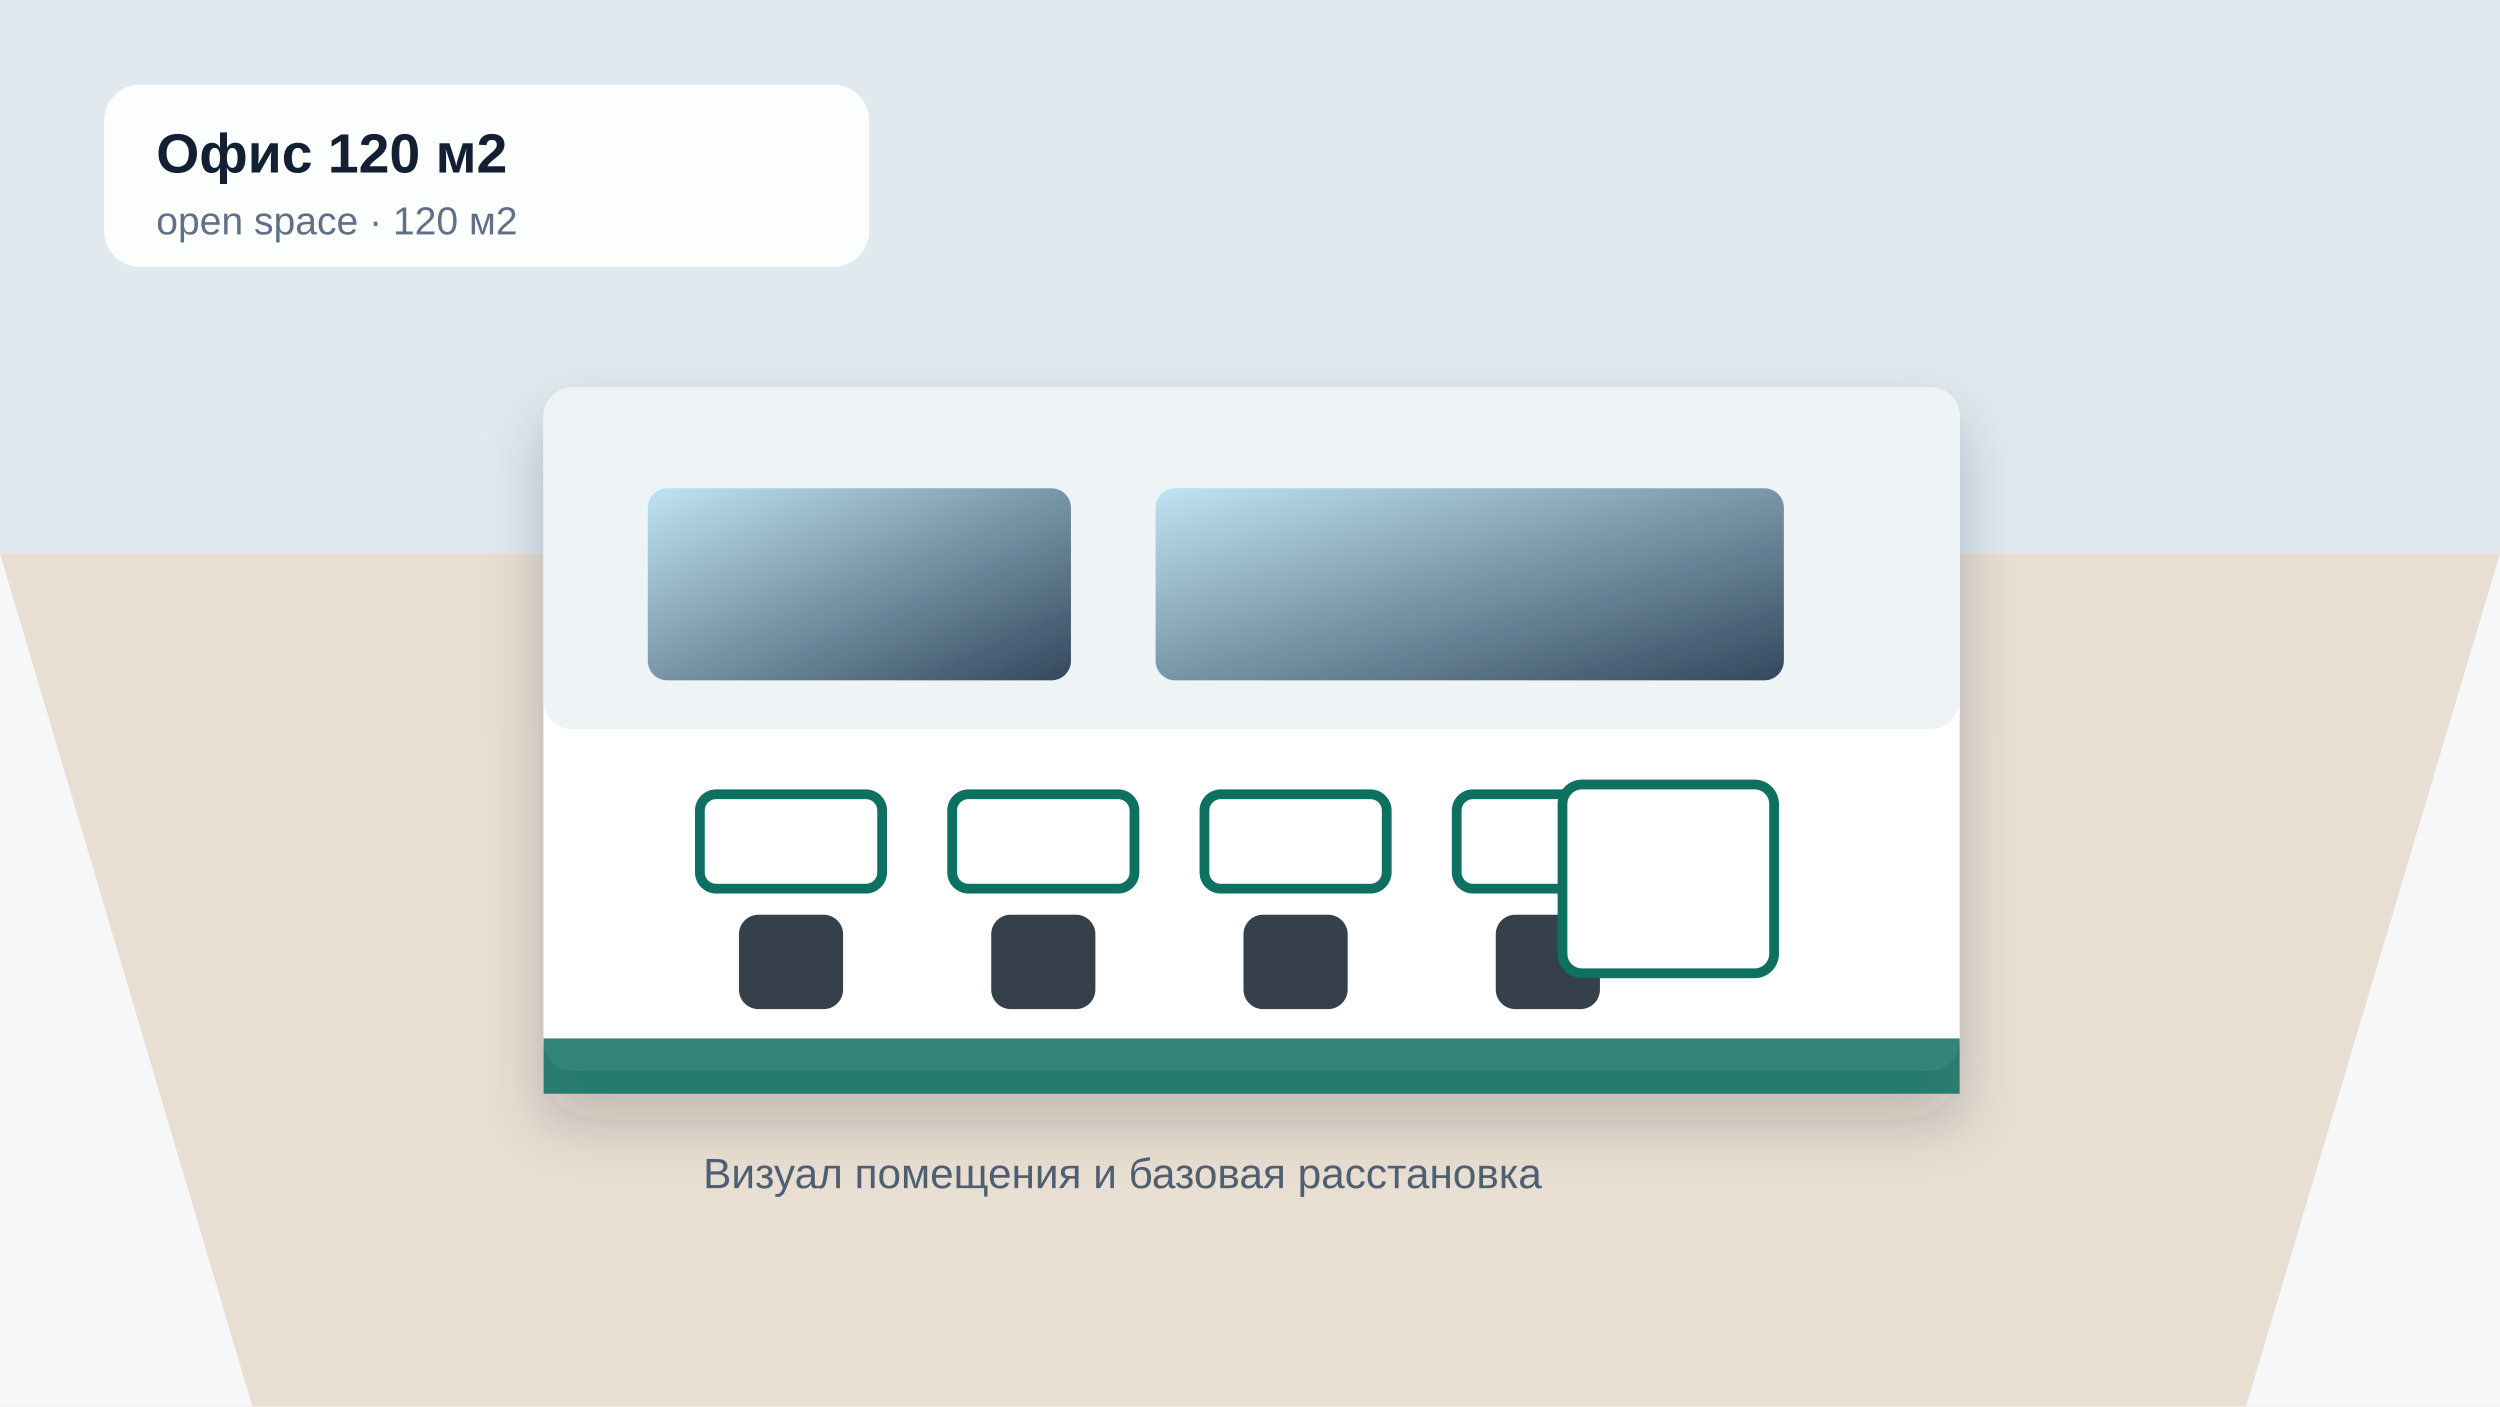
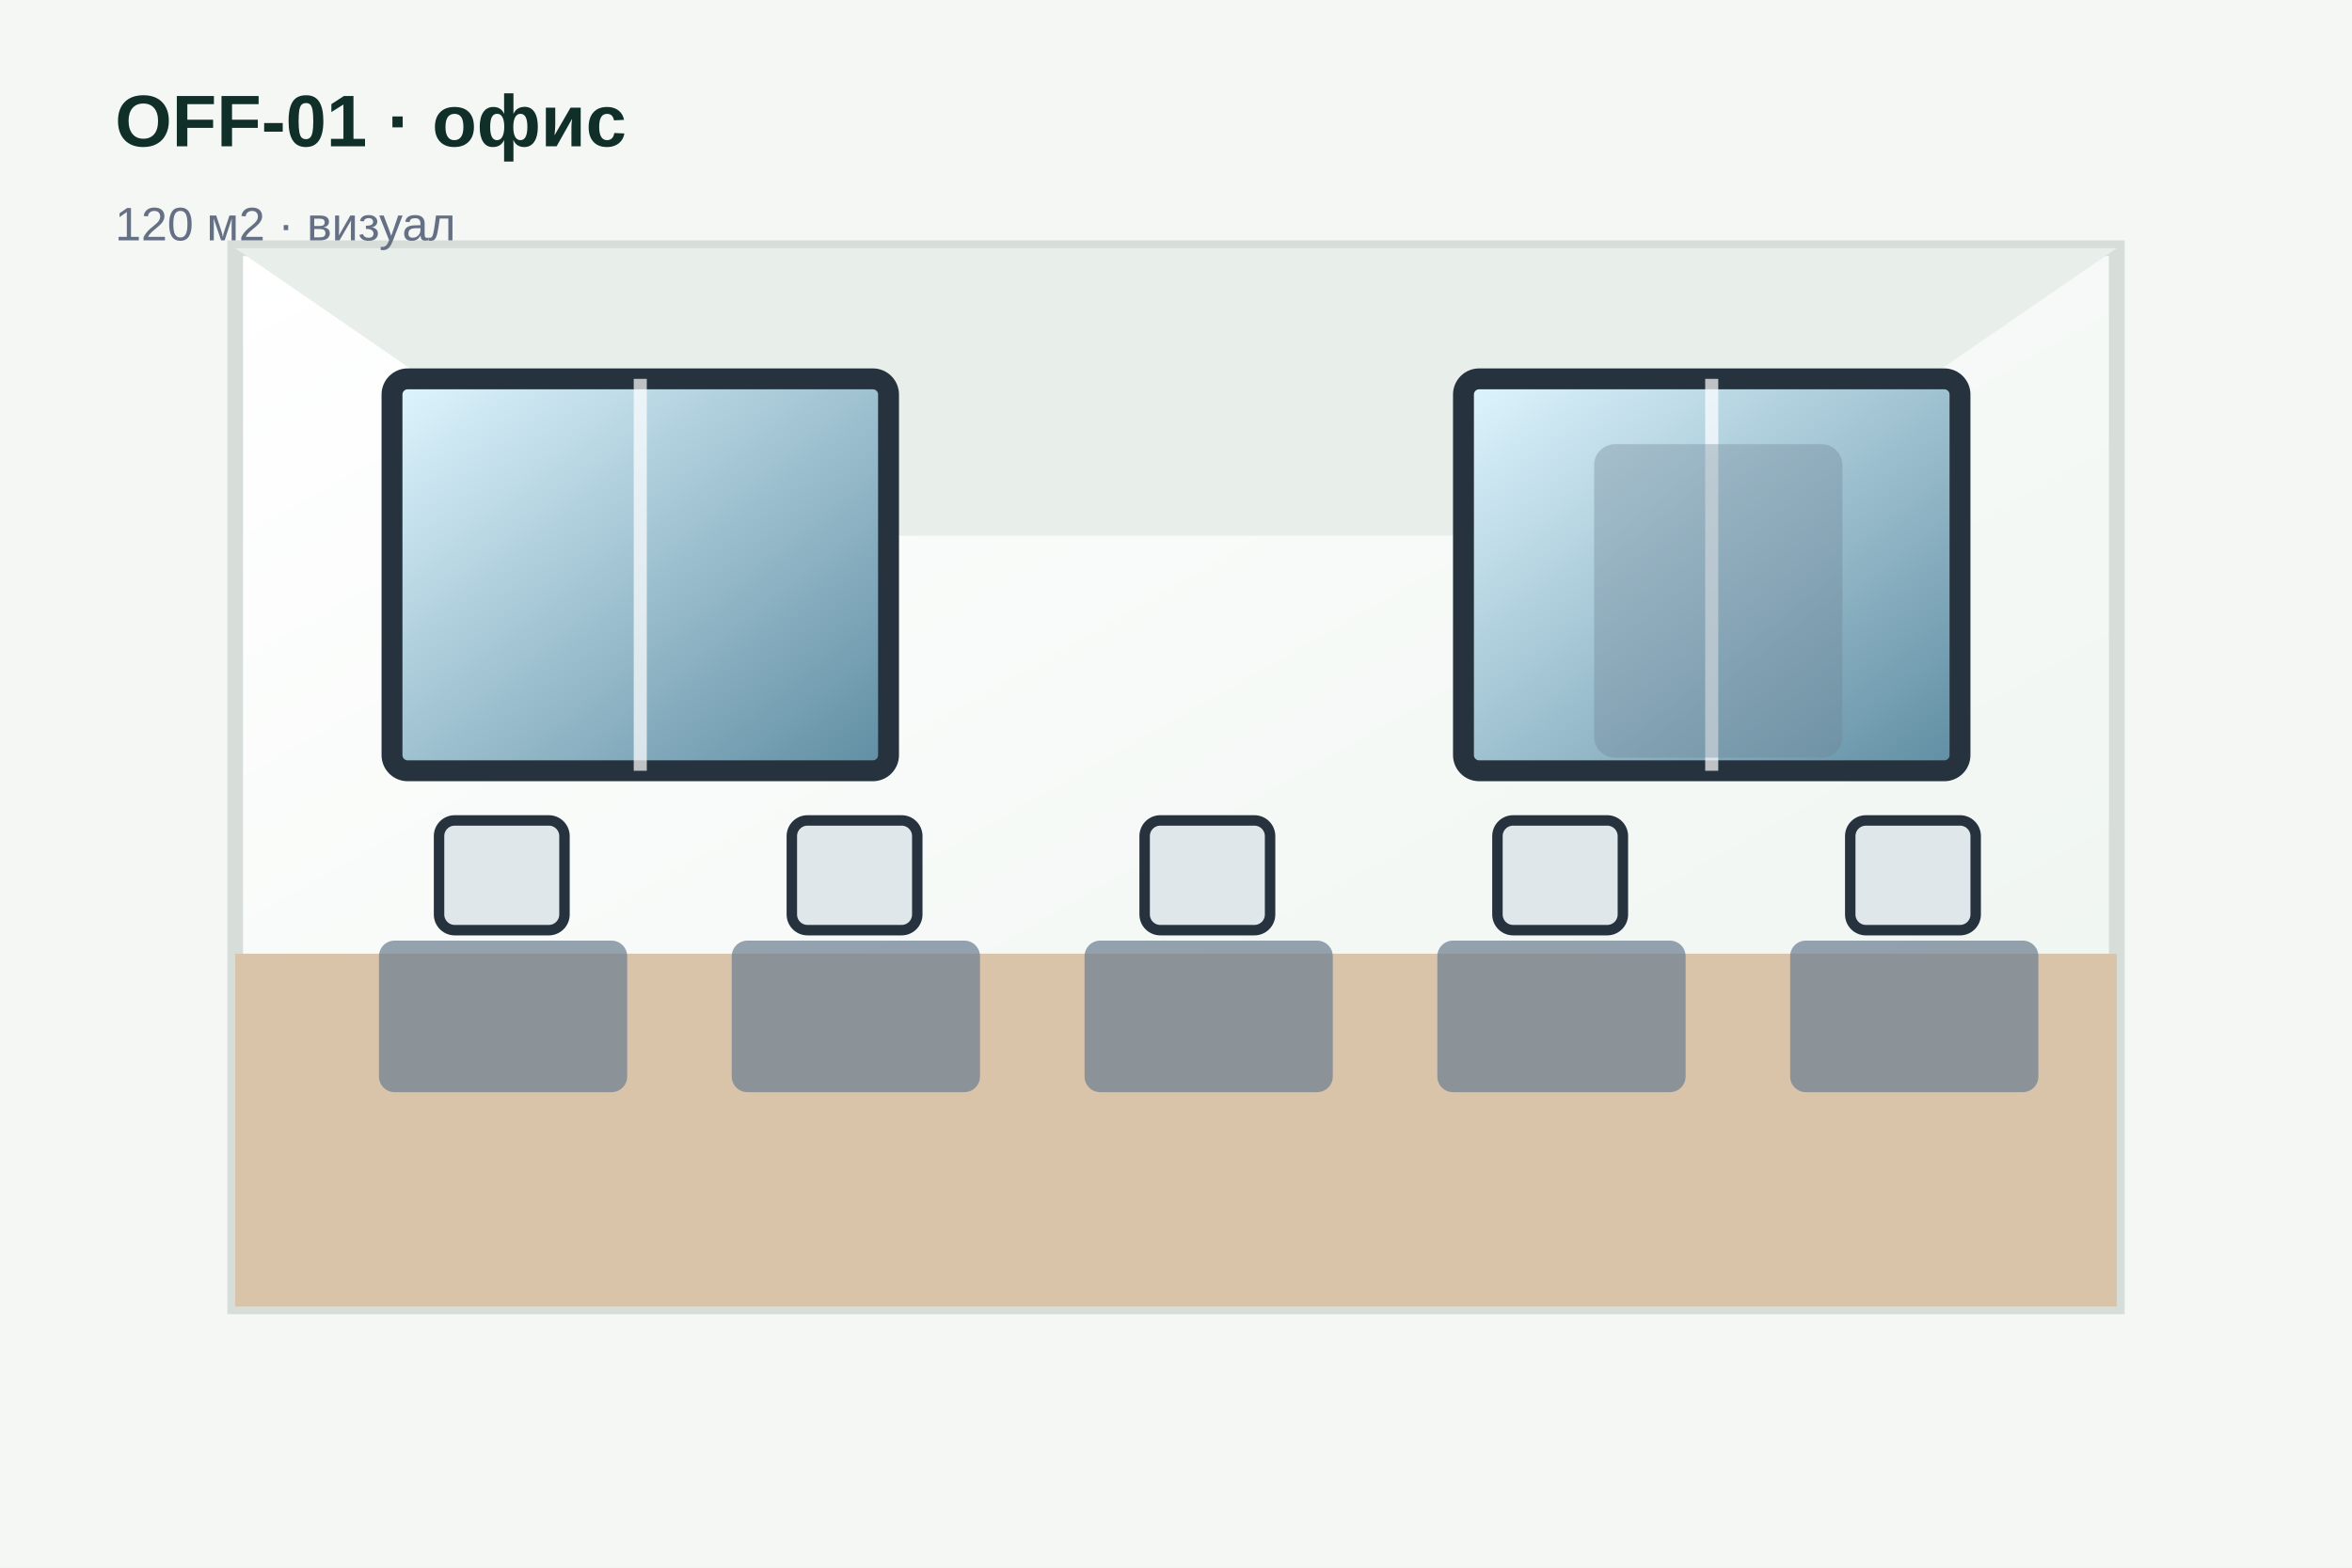
- <svg xmlns="http://www.w3.org/2000/svg" width="1536" height="864" viewBox="0 0 1536 864" role="img">
+ <svg xmlns="http://www.w3.org/2000/svg" viewBox="0 0 900 600" width="900" height="600" role="img">
  <defs>
-     <linearGradient id="sky" x1="0" x2="0" y1="0" y2="1">
-       <stop offset="0" stop-color="#d8f0ff" />
-       <stop offset="1" stop-color="#f7fbff" />
+     <linearGradient id="sky" x1="0" y1="0" x2="0" y2="1">
+       <stop offset="0" stop-color="#bfe6ff" />
+       <stop offset="1" stop-color="#eef8ff" />
    </linearGradient>
-     <linearGradient id="glass" x1="0" x2="1" y1="0" y2="1">
-       <stop offset="0" stop-color="#bfe4f4" />
-       <stop offset="1" stop-color="#33485e" />
+     <linearGradient id="glass" x1="0" y1="0" x2="1" y2="1">
+       <stop offset="0" stop-color="#dff6ff" />
+       <stop offset="1" stop-color="#5f8da2" />
    </linearGradient>
-     <filter id="shadow" x="-20%" y="-20%" width="140%" height="140%">
-       <feDropShadow dx="0" dy="18" stdDeviation="18" flood-color="#1d2733" flood-opacity=".22" />
+     <linearGradient id="room" x1="0" y1="0" x2="1" y2="1">
+       <stop offset="0" stop-color="#ffffff" />
+       <stop offset="1" stop-color="#edf4ef" />
+     </linearGradient>
+     <filter id="shadow" x="-20%" y="-20%" width="140%" height="160%">
+       <feDropShadow dx="0" dy="18" stdDeviation="18" flood-color="#1f2937" flood-opacity="0.18" />
    </filter>
  </defs>
-   <rect width="1536" height="864" fill="#f5f7f8" />
-   <rect x="0" y="0" width="1536" height="340" fill="#dfe9ee" />
-   <path d="M0 340 L1536 340 L1380 864 L155 864 Z" fill="#e8ded2" />
-   <rect x="64" y="52" width="470" height="112" rx="22" fill="#ffffff" opacity=".9" />
-   <text x="96" y="106" font-family="Arial, sans-serif" font-size="34" font-weight="700" fill="#132033">Офис 120 м2</text>
-   <text x="96" y="144" font-family="Arial, sans-serif" font-size="24" fill="#607087">open space · 120 м2</text>
-   <g filter="url(#shadow)">
-     <rect x="334" y="238" width="870" height="420" rx="18" fill="#ffffff" />
-     <rect x="334" y="238" width="870" height="210" rx="18" fill="#eef3f5" />
-     <rect x="398" y="300" width="260" height="118" rx="12" fill="url(#glass)" />
-     <rect x="710" y="300" width="386" height="118" rx="12" fill="url(#glass)" />
-     <rect x="430" y="488" width="112" height="58" rx="10" fill="#ffffff" stroke="#0c6f61" stroke-width="6" />
-     <rect x="454" y="562" width="64" height="58" rx="12" fill="#34414b" />
-     <rect x="585" y="488" width="112" height="58" rx="10" fill="#ffffff" stroke="#0c6f61" stroke-width="6" />
-     <rect x="609" y="562" width="64" height="58" rx="12" fill="#34414b" />
-     <rect x="740" y="488" width="112" height="58" rx="10" fill="#ffffff" stroke="#0c6f61" stroke-width="6" />
-     <rect x="764" y="562" width="64" height="58" rx="12" fill="#34414b" />
-     <rect x="895" y="488" width="112" height="58" rx="10" fill="#ffffff" stroke="#0c6f61" stroke-width="6" />
-     <rect x="919" y="562" width="64" height="58" rx="12" fill="#34414b" />
-     <rect x="960" y="482" width="130" height="116" rx="12" fill="#ffffff" stroke="#0c6f61" stroke-width="6" />
-     <rect x="334" y="638" width="870" height="34" fill="#0c6f61" opacity=".85" />
-   </g>
-   <text x="432" y="730" font-family="Arial, sans-serif" font-size="26" fill="#4f5f72">Визуал помещения и базовая расстановка</text>
+   <rect width="900" height="600" fill="#f5f7f5" />
+   <path d="M90 95 H810 V500 H90 Z" fill="url(#room)" stroke="#d7ded9" stroke-width="6" />
+   <path d="M90 365 H810 V500 H90 Z" fill="#d9c3a9" />
+   <path d="M90 95 L250 205 H650 L810 95" fill="#e8eee9" />
+   <rect x="150" y="145" width="190" height="150" rx="6" fill="url(#glass)" stroke="#26323d" stroke-width="8" />
+   <rect x="560" y="145" width="190" height="150" rx="6" fill="url(#glass)" stroke="#26323d" stroke-width="8" />
+   <path d="M245 145 V295 M655 145 V295" stroke="#ffffff" stroke-width="5" opacity="0.7" />
+   <rect x="145" y="360" width="95" height="58" rx="6" fill="#6d8092" opacity="0.72" />
+   <rect x="168" y="314" width="48" height="42" rx="6" fill="#dfe7eb" stroke="#26323d" stroke-width="4" />
+   <rect x="280" y="360" width="95" height="58" rx="6" fill="#6d8092" opacity="0.72" />
+   <rect x="303" y="314" width="48" height="42" rx="6" fill="#dfe7eb" stroke="#26323d" stroke-width="4" />
+   <rect x="415" y="360" width="95" height="58" rx="6" fill="#6d8092" opacity="0.72" />
+   <rect x="438" y="314" width="48" height="42" rx="6" fill="#dfe7eb" stroke="#26323d" stroke-width="4" />
+   <rect x="550" y="360" width="95" height="58" rx="6" fill="#6d8092" opacity="0.72" />
+   <rect x="573" y="314" width="48" height="42" rx="6" fill="#dfe7eb" stroke="#26323d" stroke-width="4" />
+   <rect x="685" y="360" width="95" height="58" rx="6" fill="#6d8092" opacity="0.72" />
+   <rect x="708" y="314" width="48" height="42" rx="6" fill="#dfe7eb" stroke="#26323d" stroke-width="4" />
+   <rect x="610" y="170" width="95" height="120" rx="8" fill="#6d8092" opacity="0.35" />
+   <text x="44" y="56" fill="#0f2f28" font-family="Arial, sans-serif" font-size="28" font-weight="800">OFF-01 · офис</text>
+   <text x="44" y="92" fill="#667085" font-family="Arial, sans-serif" font-size="18">120 м2 · визуал</text>
</svg>
